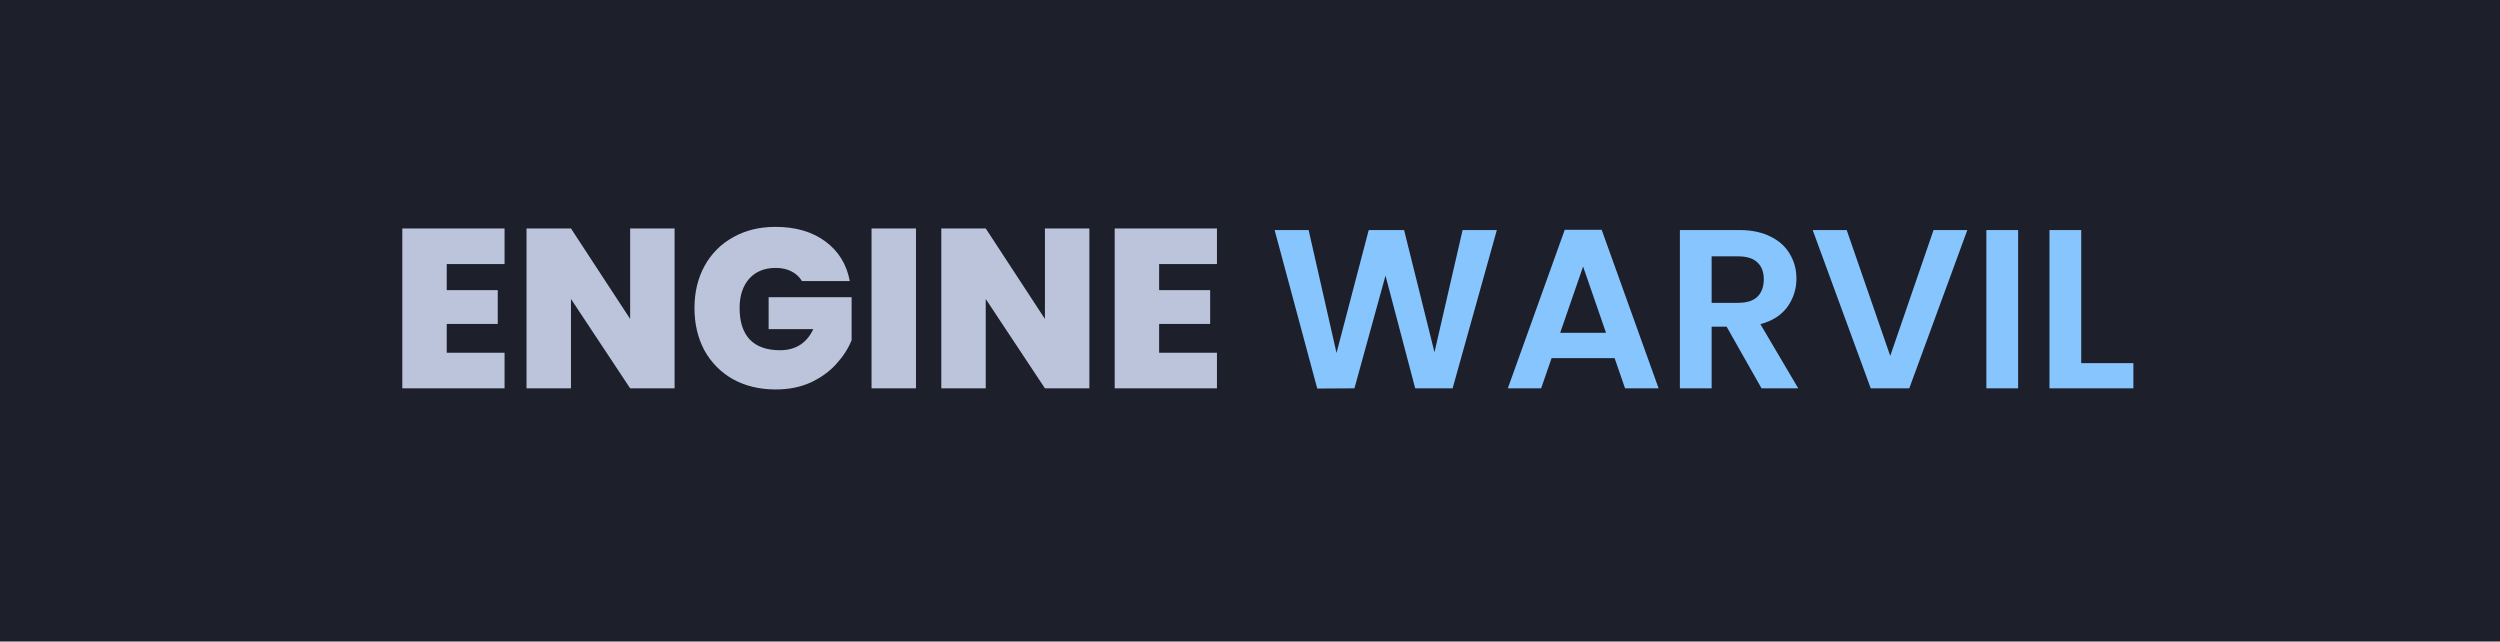
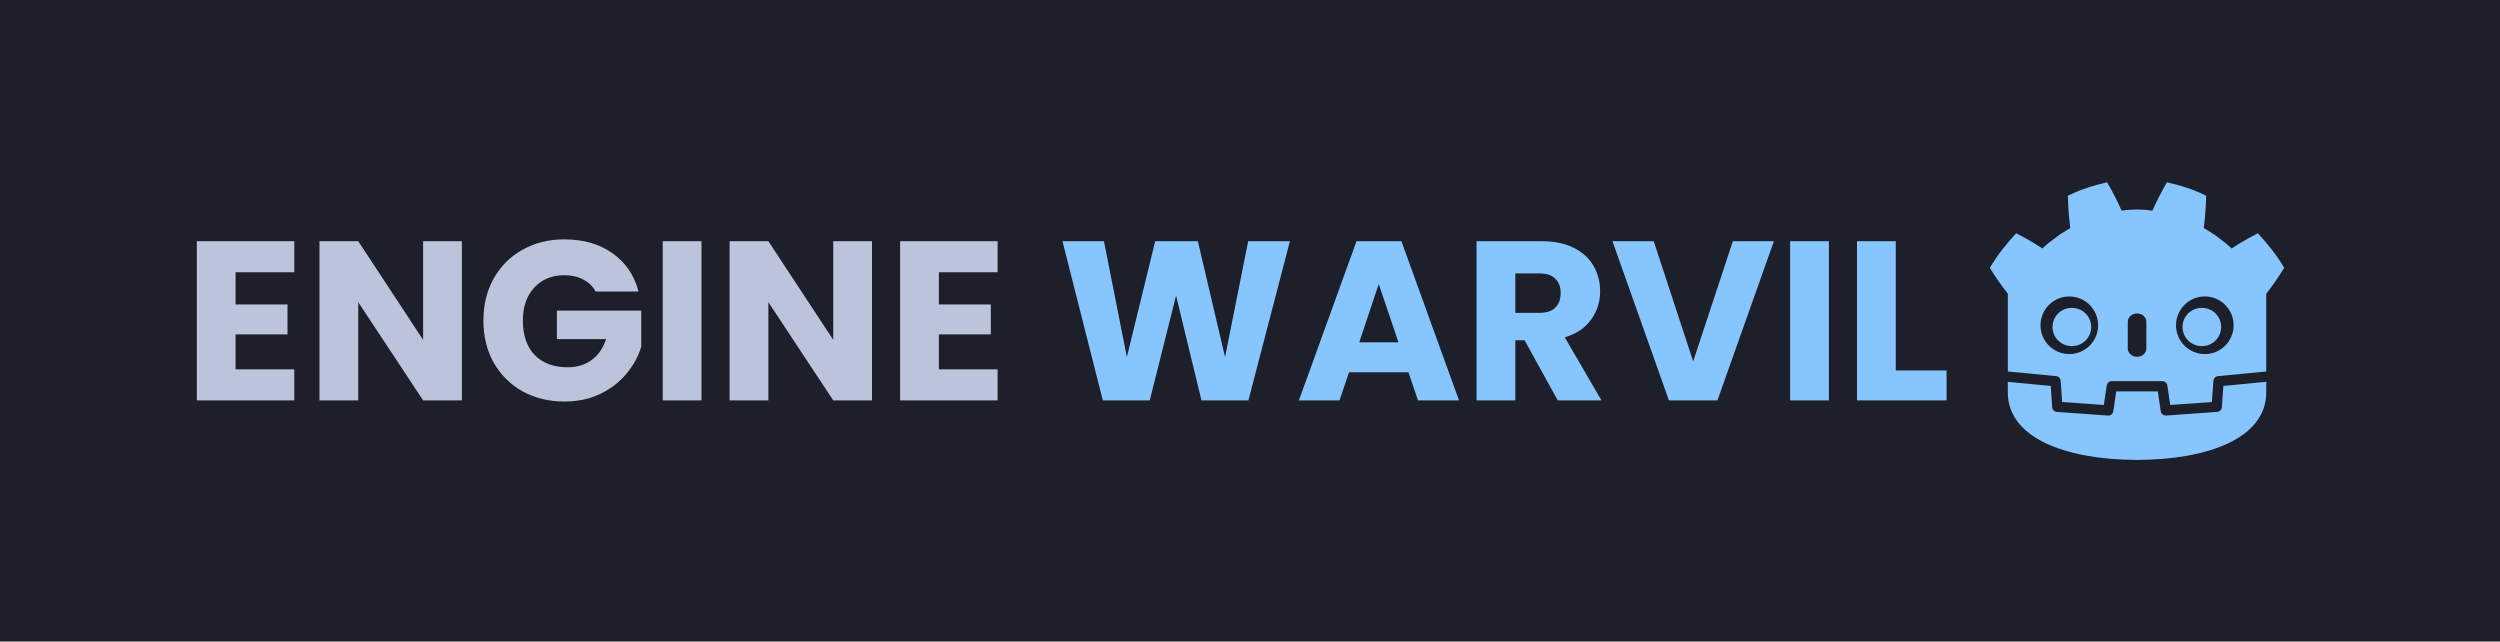
<svg xmlns="http://www.w3.org/2000/svg" width="3940" height="1011" viewBox="0 0 3940 1011" fill="none">
  <rect width="3940" height="1011" fill="#1D1F2A" />
-   <path d="M704.059 416.158V457.256H784.468V510.505H704.059V555.892H795.19V612H634.013V360.05H795.19V416.158H704.059ZM1063.17 612H993.123L899.848 471.194V612H829.802V360.05H899.848L993.123 502.643V360.05H1063.17V612ZM1263.89 442.961C1259.84 436.29 1254.24 431.168 1247.09 427.594C1240.18 424.02 1231.96 422.233 1222.43 422.233C1204.8 422.233 1190.86 427.951 1180.62 439.387C1170.61 450.823 1165.61 466.191 1165.61 485.489C1165.61 507.17 1170.97 523.728 1181.69 535.164C1192.65 546.362 1208.5 551.961 1229.22 551.961C1253.76 551.961 1271.27 540.882 1281.76 518.725H1211.35V468.335H1342.15V536.236C1336.67 549.578 1328.57 562.086 1317.85 573.761C1307.37 585.435 1294.03 595.084 1277.83 602.708C1261.63 610.094 1243.16 613.787 1222.43 613.787C1197.18 613.787 1174.78 608.426 1155.25 597.705C1135.95 586.745 1120.94 571.617 1110.22 552.318C1099.73 532.782 1094.49 510.505 1094.49 485.489C1094.49 460.711 1099.73 438.673 1110.22 419.374C1120.94 399.838 1135.95 384.709 1155.25 373.988C1174.54 363.028 1196.82 357.548 1222.08 357.548C1253.76 357.548 1279.97 365.172 1300.7 380.42C1321.43 395.668 1334.29 416.515 1339.29 442.961H1263.89ZM1443.59 360.05V612H1373.54V360.05H1443.59ZM1716.85 612H1646.8L1553.52 471.194V612H1483.48V360.05H1553.52L1646.8 502.643V360.05H1716.85V612ZM1826.79 416.158V457.256H1907.2V510.505H1826.79V555.892H1917.92V612H1756.75V360.05H1917.92V416.158H1826.79Z" fill="#BBC4DB" />
-   <path d="M2359.02 362.551L2289.33 612H2230.36L2183.55 434.384L2134.58 612L2075.98 612.357L2008.79 362.551H2062.39L2106.35 556.249L2157.1 362.551H2212.85L2260.74 555.177L2305.05 362.551H2359.02ZM2544.64 564.469H2445.29L2428.85 612H2376.32L2466.02 362.194H2524.27L2613.97 612H2561.08L2544.64 564.469ZM2531.06 524.443L2494.97 420.089L2458.87 524.443H2531.06ZM2776.16 612L2721.12 514.794H2697.54V612H2647.5V362.551H2741.14C2760.43 362.551 2776.87 366.006 2790.45 372.915C2804.03 379.586 2814.16 388.759 2820.83 400.433C2827.74 411.869 2831.19 424.735 2831.19 439.03C2831.19 455.469 2826.43 470.36 2816.9 483.702C2807.37 496.806 2793.19 505.859 2774.37 510.863L2834.05 612H2776.16ZM2697.54 477.269H2739.35C2752.93 477.269 2763.05 474.053 2769.73 467.62C2776.4 460.949 2779.73 451.776 2779.73 440.102C2779.73 428.666 2776.4 419.851 2769.73 413.656C2763.05 407.224 2752.93 404.007 2739.35 404.007H2697.54V477.269ZM3100.52 362.551L3009.03 612H2948.28L2856.79 362.551H2910.4L2979.01 560.895L3047.27 362.551H3100.52ZM3180.55 362.551V612H3130.52V362.551H3180.55ZM3280.02 572.331H3362.21V612H3229.98V362.551H3280.02V572.331Z" fill="#87C5FF" />
+   <path d="M371.269 429.083V479.83H453.108V527.004H371.269V582.039H463.829V631H310.157V380.122H463.829V429.083H371.269ZM727.936 631H666.824L564.615 476.256V631H503.503V380.122H564.615L666.824 535.581V380.122H727.936V631ZM938.771 459.459C934.244 451.121 927.692 444.807 919.115 440.519C910.776 435.992 900.889 433.728 889.453 433.728C869.678 433.728 853.834 440.28 841.922 453.384C830.009 466.25 824.053 483.523 824.053 505.204C824.053 528.314 830.247 546.421 842.636 559.525C855.264 572.39 872.537 578.823 894.456 578.823C909.466 578.823 922.093 575.011 932.338 567.387C942.821 559.763 950.445 548.804 955.21 534.508H877.659V489.479H1010.6V546.302C1006.08 561.55 998.333 575.726 987.374 588.83C976.653 601.933 962.953 612.536 946.276 620.636C929.598 628.737 910.776 632.787 889.81 632.787C865.032 632.787 842.875 627.426 823.338 616.705C804.04 605.745 788.911 590.617 777.951 571.318C767.23 552.02 761.869 529.982 761.869 505.204C761.869 480.426 767.23 458.387 777.951 439.089C788.911 419.552 804.04 404.424 823.338 393.702C842.636 382.743 864.675 377.263 889.453 377.263C919.472 377.263 944.727 384.53 965.216 399.063C985.944 413.596 999.644 433.728 1006.31 459.459H938.771ZM1105.56 380.122V631H1044.45V380.122H1105.56ZM1374.28 631H1313.17L1210.96 476.256V631H1149.85V380.122H1210.96L1313.17 535.581V380.122H1374.28V631ZM1479.69 429.083V479.83H1561.53V527.004H1479.69V582.039H1572.25V631H1418.58V380.122H1572.25V429.083H1479.69Z" fill="#BBC4DB" />
+   <path d="M2032.89 380.122L1967.49 631H1893.51L1853.48 465.892L1812.03 631H1738.05L1674.44 380.122H1739.84L1775.93 562.741L1820.6 380.122H1887.79L1930.68 562.741L1967.13 380.122H2032.89ZM2219.71 586.685H2126.07L2111.06 631H2047.09L2137.87 380.122H2208.63L2299.4 631H2234.72L2219.71 586.685ZM2203.98 539.512L2172.89 447.666L2142.16 539.512H2203.98ZM2454.97 631L2402.79 536.295H2388.14V631H2327.03V380.122H2429.6C2449.37 380.122 2466.17 383.577 2479.99 390.486C2494.04 397.395 2504.53 406.925 2511.43 419.076C2518.34 430.989 2521.8 444.331 2521.8 459.102C2521.8 475.78 2517.03 490.67 2507.5 503.774C2498.21 516.878 2484.39 526.17 2466.05 531.649L2523.94 631H2454.97ZM2388.14 493.053H2426.02C2437.22 493.053 2445.56 490.313 2451.04 484.833C2456.76 479.353 2459.62 471.61 2459.62 461.604C2459.62 452.074 2456.76 444.569 2451.04 439.089C2445.56 433.609 2437.22 430.869 2426.02 430.869H2388.14V493.053ZM2795.67 380.122L2706.68 631H2630.21L2541.22 380.122H2606.26L2668.45 569.531L2730.99 380.122H2795.67ZM2882.32 380.122V631H2821.21V380.122H2882.32ZM2987.72 583.826H3067.77V631H2926.61V380.122H2987.72V583.826Z" fill="#87C5FF" />
+   <g clip-path="url(#clip0_248_241)">
+     <path d="M3320.8 287.296C3299.66 292.052 3278.67 298.621 3258.95 308.524C3259.3 325.523 3260.59 342.489 3262.8 359.347C3255.18 364.262 3247.17 368.482 3240.07 374.224C3232.82 379.734 3225.42 385.099 3218.84 391.595C3205.55 382.82 3191.75 374.827 3177.53 367.655C3162.12 384.2 3147.77 402.093 3135.99 422.103C3144.82 436.458 3154.11 449.812 3164.09 462.587H3164.32V585.46C3164.55 585.448 3164.78 585.472 3165 585.532L3240.37 592.782C3242.28 592.967 3244.07 593.83 3245.4 595.216C3246.73 596.602 3247.52 598.419 3247.62 600.337L3249.96 633.571L3315.66 638.254L3320.19 607.587C3320.48 605.663 3321.44 603.903 3322.91 602.628C3324.38 601.354 3326.25 600.649 3328.2 600.641H3407.72C3409.66 600.649 3411.54 601.354 3413.01 602.628C3414.48 603.903 3415.44 605.663 3415.72 607.587L3420.26 638.254L3485.96 633.571L3488.29 600.337C3488.4 598.408 3489.2 596.582 3490.55 595.194C3491.89 593.807 3493.69 592.95 3495.62 592.782L3570.91 585.532C3571.15 585.532 3571.36 585.46 3571.6 585.46V462.587H3571.9C3582.01 449.641 3591.36 436.124 3599.91 422.103C3588.21 402.093 3573.78 384.185 3558.37 367.655C3544.16 374.846 3530.37 382.839 3517.06 391.595C3510.49 385.099 3503.17 379.734 3495.92 374.224C3488.74 368.482 3480.74 364.248 3473.11 359.347C3475.37 342.512 3476.5 325.895 3476.97 308.524C3457.34 298.635 3436.34 292.067 3415.11 287.296C3406.65 301.755 3399.01 316.68 3392.23 332C3384.26 330.767 3376.21 330.137 3368.15 330.115H3367.77C3359.76 330.187 3351.69 330.724 3343.68 332C3336.9 316.667 3329.24 301.741 3320.73 287.296H3320.8ZM3261.21 467.183C3273.25 467.199 3284.8 471.995 3293.31 480.519C3301.82 489.043 3306.6 500.596 3306.59 512.641C3306.59 518.601 3305.42 524.503 3303.14 530.009C3300.86 535.515 3297.51 540.519 3293.3 544.733C3289.09 548.947 3284.08 552.29 3278.58 554.571C3273.07 556.852 3267.17 558.026 3261.21 558.026C3255.25 558.026 3249.35 556.852 3243.84 554.571C3238.33 552.29 3233.33 548.947 3229.12 544.733C3224.9 540.519 3221.56 535.515 3219.28 530.009C3217 524.503 3215.82 518.601 3215.82 512.641C3215.82 500.596 3220.6 489.043 3229.11 480.519C3237.62 471.995 3249.16 467.199 3261.21 467.183V467.183ZM3474.79 467.183C3486.84 467.199 3498.38 471.995 3506.89 480.519C3515.4 489.043 3520.18 500.596 3520.18 512.641C3520.18 524.678 3515.4 536.222 3506.89 544.733C3498.37 553.244 3486.83 558.026 3474.79 558.026C3462.76 558.026 3451.21 553.244 3442.7 544.733C3434.19 536.222 3429.41 524.678 3429.41 512.641C3429.4 500.596 3434.18 489.043 3442.69 480.519C3451.2 471.995 3462.75 467.199 3474.79 467.183V467.183ZM3265.51 485.236C3261.51 485.148 3257.52 485.861 3253.79 487.334C3250.07 488.807 3246.67 491.01 3243.8 493.813C3240.94 496.616 3238.66 499.964 3237.11 503.659C3235.55 507.354 3234.75 511.322 3234.75 515.331C3234.75 519.339 3235.55 523.308 3237.11 527.003C3238.66 530.698 3240.94 534.045 3243.8 536.848C3246.67 539.652 3250.07 541.854 3253.79 543.327C3257.52 544.8 3261.51 545.513 3265.51 545.425C3269.47 545.437 3273.39 544.668 3277.05 543.163C3280.71 541.659 3284.04 539.447 3286.85 536.656C3289.65 533.864 3291.88 530.547 3293.4 526.894C3294.92 523.241 3295.71 519.324 3295.72 515.367C3295.72 511.404 3294.94 507.48 3293.42 503.82C3291.9 500.159 3289.67 496.834 3286.87 494.035C3284.06 491.237 3280.73 489.019 3277.07 487.509C3273.4 485.999 3269.48 485.226 3265.51 485.236V485.236ZM3470.41 485.236C3466.41 485.148 3462.42 485.861 3458.69 487.334C3454.97 488.807 3451.57 491.01 3448.7 493.813C3445.84 496.616 3443.56 499.964 3442.01 503.659C3440.45 507.354 3439.65 511.322 3439.65 515.331C3439.65 519.339 3440.45 523.308 3442.01 527.003C3443.56 530.698 3445.84 534.045 3448.7 536.848C3451.57 539.652 3454.97 541.854 3458.69 543.327C3462.42 544.8 3466.41 545.513 3470.41 545.425C3474.37 545.435 3478.28 544.664 3481.94 543.158C3485.59 541.652 3488.92 539.439 3491.72 536.647C3494.51 533.855 3496.74 530.538 3498.25 526.887C3499.77 523.235 3500.55 519.32 3500.55 515.367C3500.55 511.408 3499.78 507.486 3498.27 503.827C3496.76 500.168 3494.54 496.843 3491.74 494.044C3488.94 491.245 3485.61 489.025 3481.95 487.514C3478.29 486.002 3474.37 485.228 3470.41 485.236V485.236ZM3368 493.994C3376.08 493.994 3382.65 499.881 3382.65 507.203V549.036C3382.65 556.358 3376.08 562.332 3368 562.332C3359.92 562.332 3353.36 556.373 3353.36 549.036V507.203C3353.36 499.881 3359.92 493.994 3368 493.994V493.994ZM3164.25 601.685C3164.25 609.008 3164.32 616.939 3164.32 618.52C3164.32 690.121 3255.09 724.471 3367.84 724.848H3368.15C3480.9 724.471 3571.6 690.106 3571.6 618.52L3571.74 601.685L3504 608.254L3501.66 641.705C3501.53 643.645 3500.69 645.471 3499.32 646.846C3497.95 648.221 3496.12 649.052 3494.18 649.187L3413.3 654.929C3411.36 654.925 3409.5 654.23 3408.03 652.97C3406.56 651.71 3405.59 649.968 3405.29 648.056L3400.68 616.794H3335.2L3330.59 648.056C3330.29 650.08 3329.24 651.914 3327.64 653.19C3326.04 654.466 3324.02 655.087 3321.98 654.929L3241.78 649.187C3239.84 649.043 3238.01 648.21 3236.62 646.838C3235.24 645.467 3234.39 643.647 3234.22 641.705L3231.96 608.254L3164.22 601.758L3164.25 601.685Z" fill="#87C5FF" />
+   </g>
+   <defs>
+     <clipPath id="clip0_248_241">
+       <rect width="464" height="464" fill="white" transform="translate(3136 274)" />
+     </clipPath>
+   </defs>
</svg>
